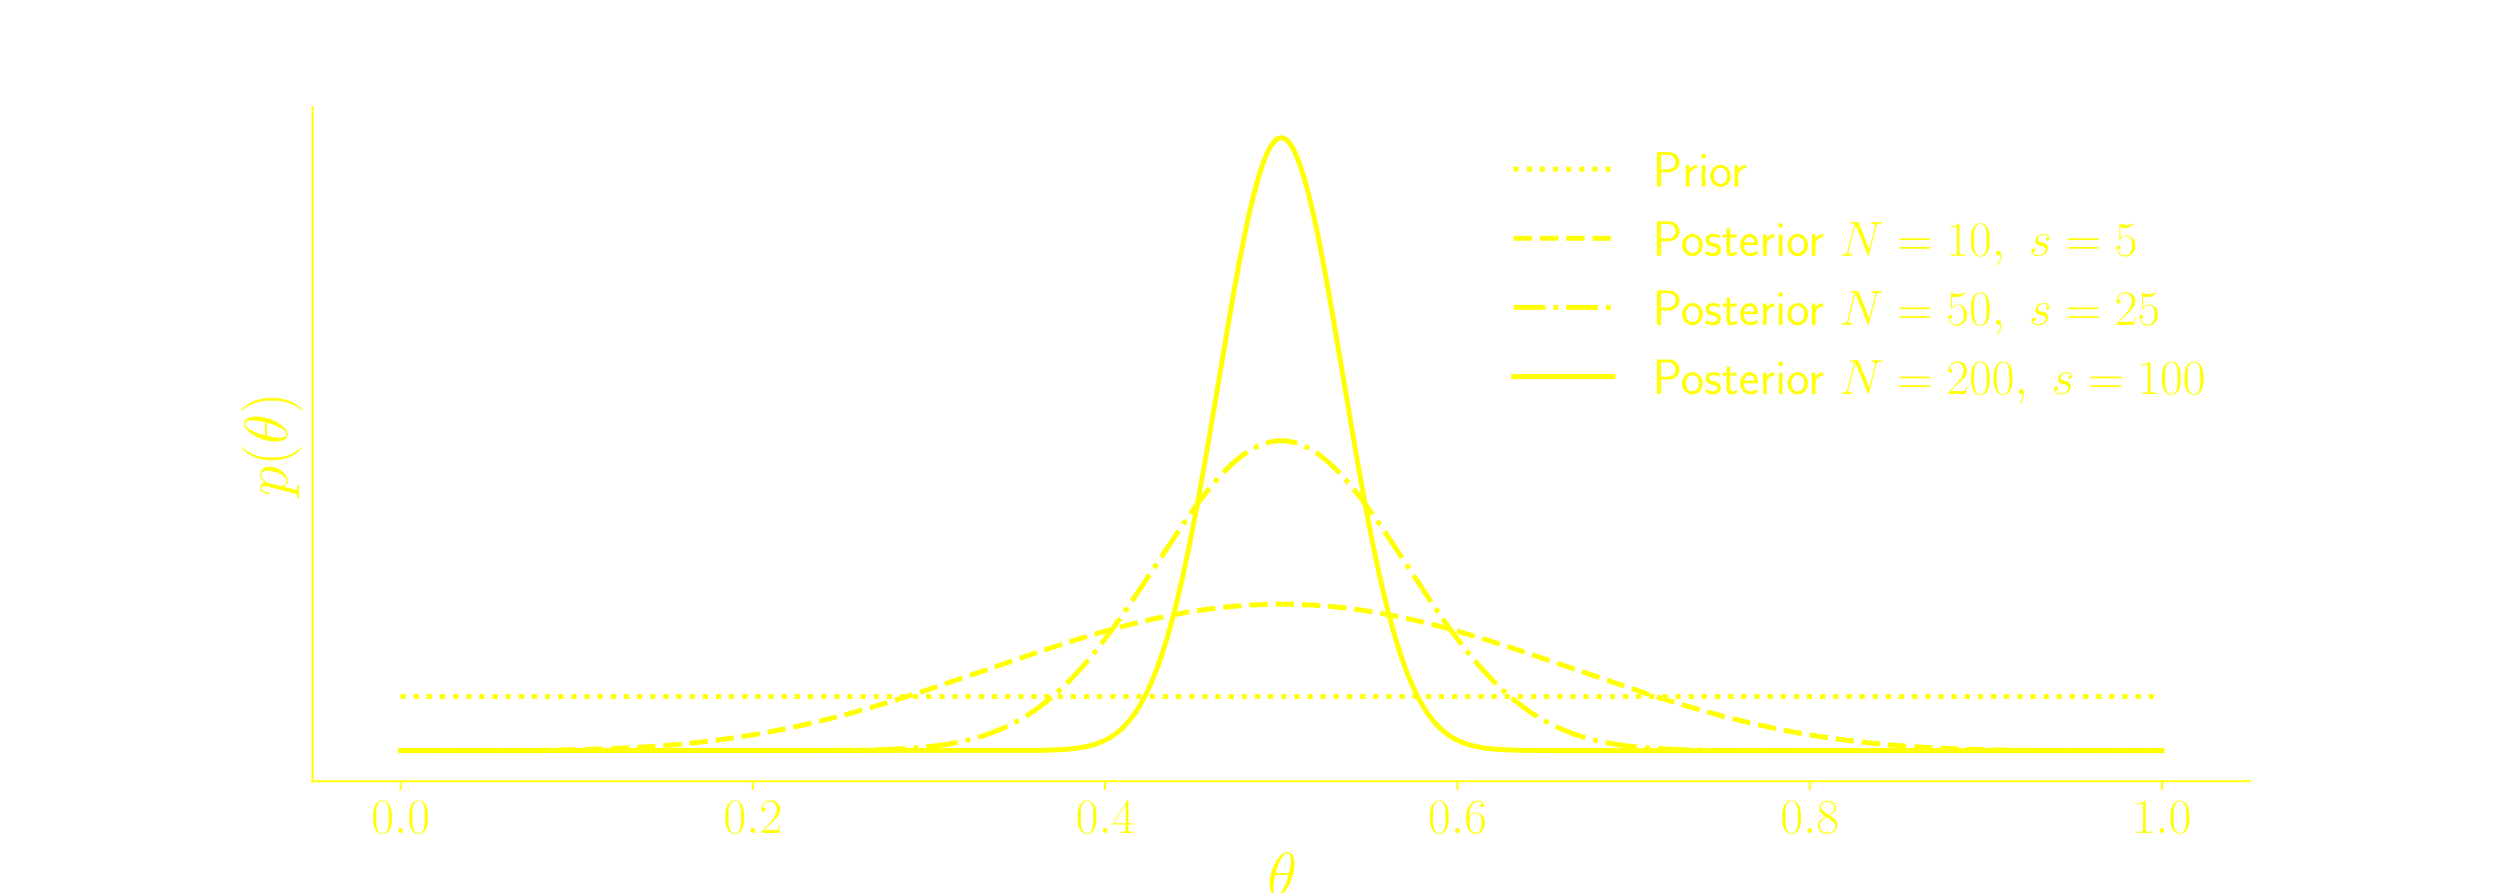
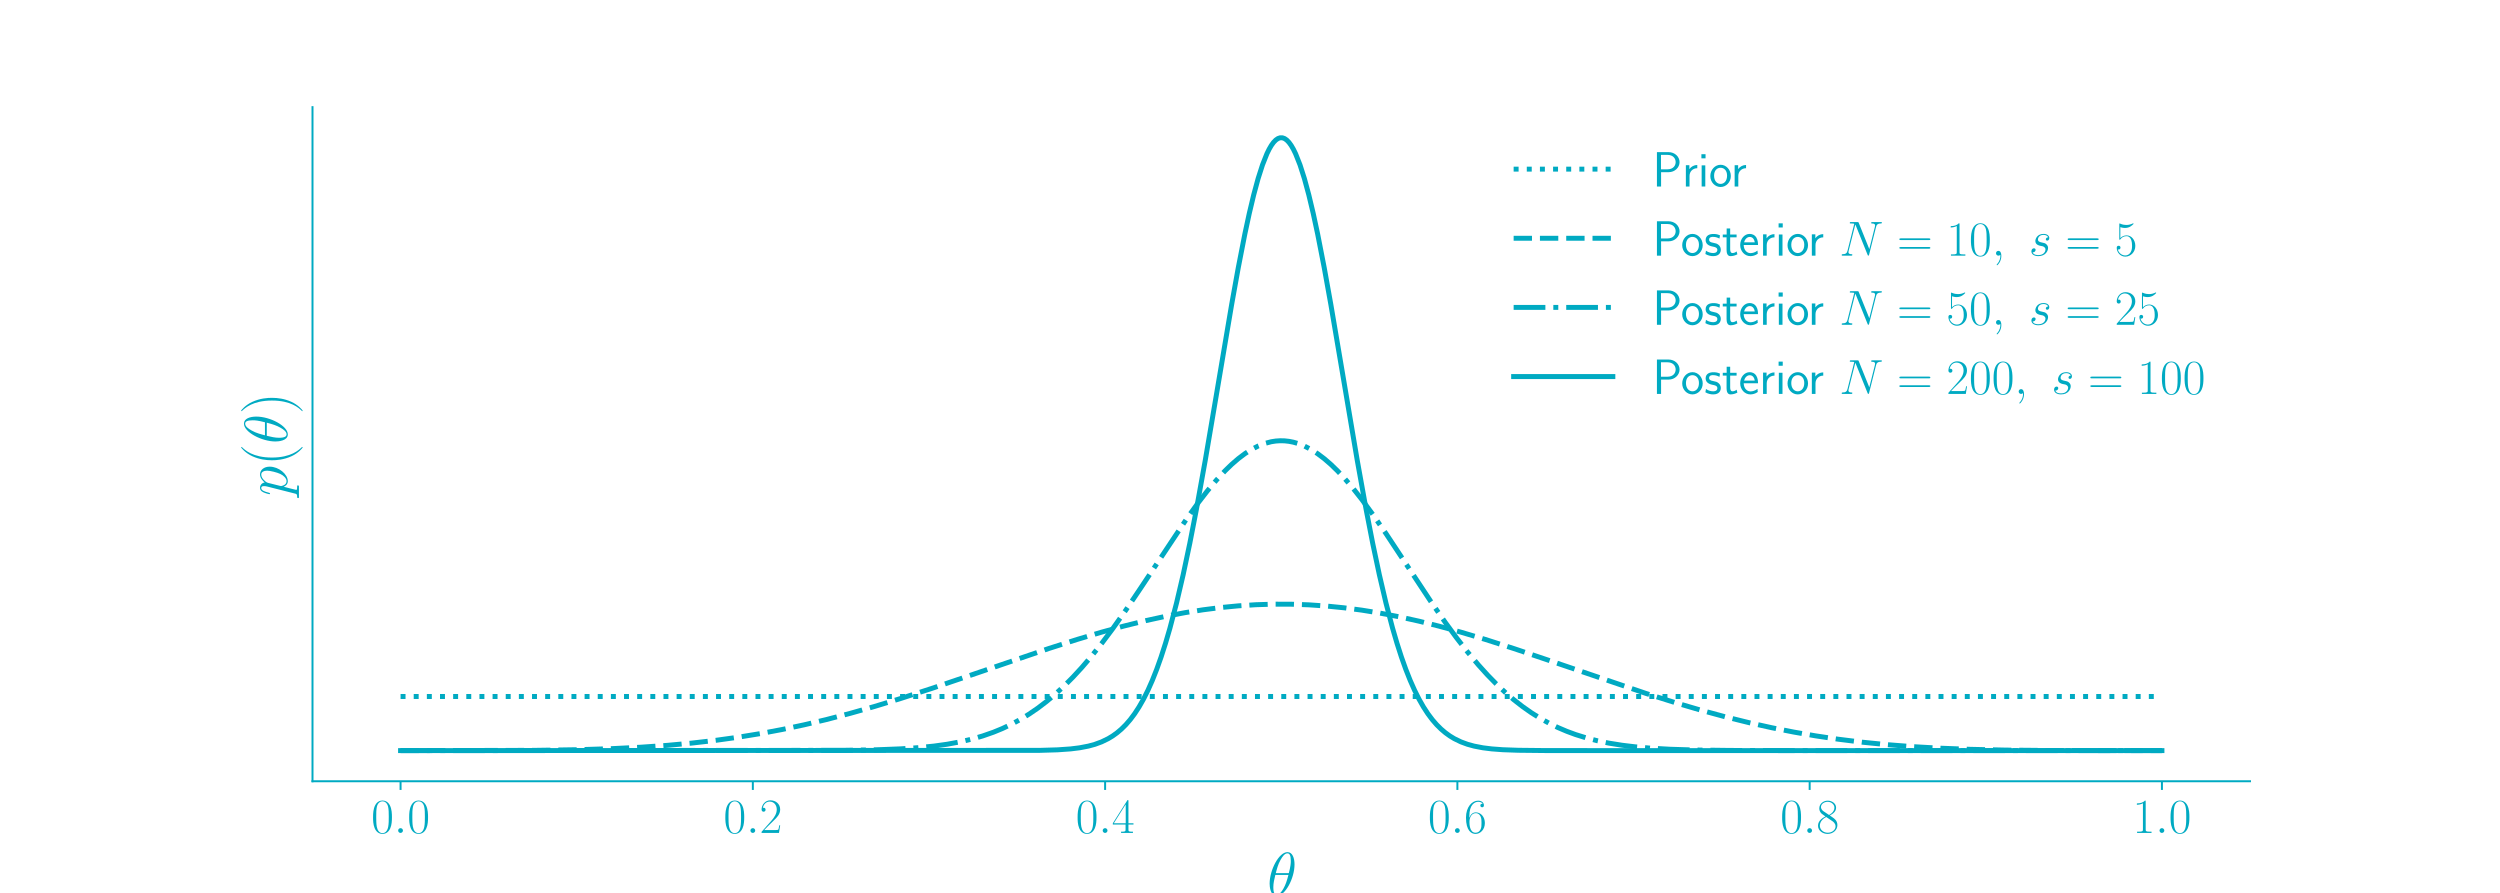
<svg xmlns="http://www.w3.org/2000/svg" xmlns:xlink="http://www.w3.org/1999/xlink" height="360pt" version="1.1" viewBox="0 0 1008 360" width="1008pt">
  <defs>
    <style type="text/css">
*{stroke-linecap:butt;stroke-linejoin:round;}
  </style>
  </defs>
  <g id="figure_1">
    <g id="patch_1">
      <path d="M 0 360  L 1008 360  L 1008 0  L 0 0  z " style="fill:none;opacity:0;" />
    </g>
    <g id="axes_1">
      <g id="matplotlib.axis_1">
        <g id="xtick_1">
          <g id="line2d_1">
            <defs>
-               <path d="M 0 0  L 0 3.5  " id="m82bed658ed" style="stroke:#ffff00;stroke-width:0.8;" />
-             </defs>
-             <g>
-               <use style="fill:#ffff00;stroke:#ffff00;stroke-width:0.8;" x="161.509" xlink:href="#m82bed658ed" y="315" />
+               <path d="M 0 0  L 0 3.5  " id="m21277b77ef" style="stroke:#00aac2;stroke-width:0.8;" />
+             </defs>
+             <g>
+               <use style="fill:#00aac2;stroke:#00aac2;stroke-width:0.8;" x="161.509" xlink:href="#m21277b77ef" y="315" />
            </g>
          </g>
          <g id="text_1">
            <defs>
              <path d="M 42 31.641  C 42 37.75 41.906 48.125 37.703 56.109  C 34 63.109 28.094 65.594 22.906 65.594  C 18.094 65.594 12 63.406 8.203 56.203  C 4.203 48.719 3.797 39.438 3.797 31.641  C 3.797 25.953 3.906 17.281 7 9.672  C 11.297 -0.609 19 -2 22.906 -2  C 27.5 -2 34.5 -0.109 38.594 9.375  C 41.594 16.281 42 24.359 42 31.641  z M 22.906 -0.406  C 16.5 -0.406 12.703 5.078 11.297 12.688  C 10.203 18.562 10.203 27.156 10.203 32.75  C 10.203 40.438 10.203 46.828 11.5 52.922  C 13.406 61.391 19 64 22.906 64  C 27 64 32.297 61.297 34.203 53.125  C 35.5 47.438 35.594 40.734 35.594 32.75  C 35.594 26.25 35.594 18.266 34.406 12.375  C 32.297 1.484 26.406 -0.406 22.906 -0.406  z " id="CMR17-48" />
              <path d="M 18.406 4.797  C 18.406 7.688 16 9.672 13.594 9.672  C 10.703 9.672 8.703 7.281 8.703 4.891  C 8.703 2 11.094 0 13.5 0  C 16.406 0 18.406 2.391 18.406 4.797  z " id="CMMI12-58" />
            </defs>
-             <g style="fill:#ffff00;" transform="translate(149.6613 335.837)scale(0.2 -0.2)">
+             <g style="fill:#00aac2;" transform="translate(149.6613 335.837)scale(0.2 -0.2)">
              <use transform="scale(0.996264)" xlink:href="#CMR17-48" />
              <use transform="translate(45.69048 0)scale(0.996264)" xlink:href="#CMMI12-58" />
              <use transform="translate(72.78765 0)scale(0.996264)" xlink:href="#CMR17-48" />
            </g>
          </g>
        </g>
        <g id="xtick_2">
          <g id="line2d_2">
            <g>
-               <use style="fill:#ffff00;stroke:#ffff00;stroke-width:0.8;" x="303.545" xlink:href="#m82bed658ed" y="315" />
+               <use style="fill:#00aac2;stroke:#00aac2;stroke-width:0.8;" x="303.545" xlink:href="#m21277b77ef" y="315" />
            </g>
          </g>
          <g id="text_2">
            <defs>
              <path d="M 41.703 15.453  L 39.906 15.453  C 38.906 8.375 38.094 7.172 37.703 6.562  C 37.203 5.766 30 5.766 28.594 5.766  L 9.406 5.766  C 13 9.672 20 16.75 28.5 24.953  C 34.594 30.734 41.703 37.531 41.703 47.422  C 41.703 59.219 32.297 66 21.797 66  C 10.797 66 4.094 56.312 4.094 47.344  C 4.094 43.438 7 42.938 8.203 42.938  C 9.203 42.938 12.203 43.547 12.203 47.031  C 12.203 50.109 9.594 51 8.203 51  C 7.594 51 7 50.906 6.594 50.703  C 8.5 59.219 14.297 63.406 20.406 63.406  C 29.094 63.406 34.797 56.516 34.797 47.422  C 34.797 38.734 29.703 31.25 24 24.75  L 4.094 2.281  L 4.094 0  L 39.297 0  z " id="CMR17-50" />
            </defs>
-             <g style="fill:#ffff00;" transform="translate(291.6976 335.837)scale(0.2 -0.2)">
+             <g style="fill:#00aac2;" transform="translate(291.6976 335.837)scale(0.2 -0.2)">
              <use transform="scale(0.996264)" xlink:href="#CMR17-48" />
              <use transform="translate(45.69048 0)scale(0.996264)" xlink:href="#CMMI12-58" />
              <use transform="translate(72.78765 0)scale(0.996264)" xlink:href="#CMR17-50" />
            </g>
          </g>
        </g>
        <g id="xtick_3">
          <g id="line2d_3">
            <g>
-               <use style="fill:#ffff00;stroke:#ffff00;stroke-width:0.8;" x="445.582" xlink:href="#m82bed658ed" y="315" />
+               <use style="fill:#00aac2;stroke:#00aac2;stroke-width:0.8;" x="445.582" xlink:href="#m21277b77ef" y="315" />
            </g>
          </g>
          <g id="text_3">
            <defs>
              <path d="M 33.594 64.406  C 33.594 66.5 33.5 66.5 31.703 66.5  L 2 19.594  L 2 17  L 27.797 17  L 27.797 7.141  C 27.797 3.5 27.594 2.5 20.594 2.5  L 18.703 2.5  L 18.703 0  C 21.906 0 27.297 0 30.703 0  C 34.094 0 39.5 0 42.703 0  L 42.703 2.5  L 40.797 2.5  C 33.797 2.5 33.594 3.5 33.594 7.141  L 33.594 17  L 43.797 17  L 43.797 19.594  L 33.594 19.594  z M 28.094 57.859  L 28.094 19.594  L 4 19.594  z " id="CMR17-52" />
            </defs>
-             <g style="fill:#ffff00;" transform="translate(433.734 335.837)scale(0.2 -0.2)">
+             <g style="fill:#00aac2;" transform="translate(433.734 335.837)scale(0.2 -0.2)">
              <use transform="scale(0.996264)" xlink:href="#CMR17-48" />
              <use transform="translate(45.69048 0)scale(0.996264)" xlink:href="#CMMI12-58" />
              <use transform="translate(72.78765 0)scale(0.996264)" xlink:href="#CMR17-52" />
            </g>
          </g>
        </g>
        <g id="xtick_4">
          <g id="line2d_4">
            <g>
-               <use style="fill:#ffff00;stroke:#ffff00;stroke-width:0.8;" x="587.618" xlink:href="#m82bed658ed" y="315" />
+               <use style="fill:#00aac2;stroke:#00aac2;stroke-width:0.8;" x="587.618" xlink:href="#m21277b77ef" y="315" />
            </g>
          </g>
          <g id="text_4">
            <defs>
              <path d="M 10.594 34  C 10.594 57.656 21.797 63 28.297 63  C 30.406 63 35.5 62.641 37.5 59  C 35.906 59 32.906 59 32.906 55.516  C 32.906 52.828 35.094 51.922 36.5 51.922  C 37.406 51.922 40.094 52.312 40.094 55.625  C 40.094 61.781 35.094 65.297 28.203 65.297  C 16.297 65.297 3.797 52.969 3.797 31  C 3.797 3.953 15.094 -2 23.094 -2  C 32.797 -2 42 6.672 42 20.047  C 42 32.516 33.906 41.594 23.703 41.594  C 17.594 41.594 13.094 37.609 10.594 30.625  z M 23.094 0.391  C 10.797 0.391 10.797 18.75 10.797 22.438  C 10.797 29.625 14.203 40 23.5 40  C 25.203 40 30.094 40 33.406 33.125  C 35.203 29.219 35.203 25.141 35.203 20.141  C 35.203 14.75 35.203 10.781 33.094 6.781  C 30.906 2.672 27.703 0.391 23.094 0.391  z " id="CMR17-54" />
            </defs>
-             <g style="fill:#ffff00;" transform="translate(575.7704 335.837)scale(0.2 -0.2)">
+             <g style="fill:#00aac2;" transform="translate(575.7704 335.837)scale(0.2 -0.2)">
              <use transform="scale(0.996264)" xlink:href="#CMR17-48" />
              <use transform="translate(45.69048 0)scale(0.996264)" xlink:href="#CMMI12-58" />
              <use transform="translate(72.78765 0)scale(0.996264)" xlink:href="#CMR17-54" />
            </g>
          </g>
        </g>
        <g id="xtick_5">
          <g id="line2d_5">
            <g>
-               <use style="fill:#ffff00;stroke:#ffff00;stroke-width:0.8;" x="729.655" xlink:href="#m82bed658ed" y="315" />
+               <use style="fill:#00aac2;stroke:#00aac2;stroke-width:0.8;" x="729.655" xlink:href="#m21277b77ef" y="315" />
            </g>
          </g>
          <g id="text_5">
            <defs>
              <path d="M 27.203 35.375  C 33.5 38.547 39.906 43.328 39.906 50.984  C 39.906 60.016 31.094 65.297 23 65.297  C 13.906 65.297 5.906 58.734 5.906 49.688  C 5.906 47.203 6.5 42.922 10.406 39.141  C 11.406 38.156 15.594 35.172 18.297 33.281  C 13.797 30.984 3.297 25.531 3.297 14.594  C 3.297 4.359 13.094 -2 22.797 -2  C 33.5 -2 42.5 5.656 42.5 15.781  C 42.5 24.844 36.406 29.016 32.406 31.703  z M 14.094 44.094  C 13.297 44.594 9.297 47.672 9.297 52.359  C 9.297 58.422 15.594 63 22.797 63  C 30.703 63 36.5 57.438 36.5 50.969  C 36.5 41.703 26.094 36.422 25.594 36.422  C 25.5 36.422 25.406 36.422 24.594 37.031  z M 32.5 23.734  C 34 22.641 38.797 19.375 38.797 13.297  C 38.797 5.953 31.406 0.391 23 0.391  C 13.906 0.391 7 6.844 7 14.688  C 7 22.547 13.094 29.094 20 32.188  z " id="CMR17-56" />
            </defs>
-             <g style="fill:#ffff00;" transform="translate(717.8067 335.837)scale(0.2 -0.2)">
+             <g style="fill:#00aac2;" transform="translate(717.8067 335.837)scale(0.2 -0.2)">
              <use transform="scale(0.996264)" xlink:href="#CMR17-48" />
              <use transform="translate(45.69048 0)scale(0.996264)" xlink:href="#CMMI12-58" />
              <use transform="translate(72.78765 0)scale(0.996264)" xlink:href="#CMR17-56" />
            </g>
          </g>
        </g>
        <g id="xtick_6">
          <g id="line2d_6">
            <g>
-               <use style="fill:#ffff00;stroke:#ffff00;stroke-width:0.8;" x="871.691" xlink:href="#m82bed658ed" y="315" />
+               <use style="fill:#00aac2;stroke:#00aac2;stroke-width:0.8;" x="871.691" xlink:href="#m21277b77ef" y="315" />
            </g>
          </g>
          <g id="text_6">
            <defs>
              <path d="M 26.594 63.406  C 26.594 65.5 26.5 65.5 25.094 65.5  C 21.203 61.188 15.297 59.797 9.703 59.797  C 9.406 59.797 8.906 59.797 8.797 59.5  C 8.703 59.297 8.703 59.094 8.703 57  C 11.797 57 17 57.594 21 59.984  L 21 7.203  C 21 3.688 20.797 2.5 12.203 2.5  L 9.203 2.5  L 9.203 0  C 14 0 19 0 23.797 0  C 28.594 0 33.594 0 38.406 0  L 38.406 2.5  L 35.406 2.5  C 26.797 2.5 26.594 3.594 26.594 7.156  z " id="CMR17-49" />
            </defs>
-             <g style="fill:#ffff00;" transform="translate(859.8431 335.837)scale(0.2 -0.2)">
+             <g style="fill:#00aac2;" transform="translate(859.8431 335.837)scale(0.2 -0.2)">
              <use transform="scale(0.996264)" xlink:href="#CMR17-49" />
              <use transform="translate(45.69048 0)scale(0.996264)" xlink:href="#CMMI12-58" />
              <use transform="translate(72.78765 0)scale(0.996264)" xlink:href="#CMR17-48" />
            </g>
          </g>
        </g>
        <g id="text_7">
          <defs>
            <path d="M 44.297 50  C 44.297 60.156 41.094 70 32.906 70  C 18.906 70 4 40.859 4 19  C 4 14.422 5 -1 15.5 -1  C 29.094 -1 44.297 27.438 44.297 50  z M 14 36  C 15.5 41.859 17.594 50.219 21.594 57.266  C 24.906 63.234 28.406 68 32.797 68  C 36.094 68 38.297 65.219 38.297 55.688  C 38.297 52.094 38 47.141 35.094 36  z M 34.406 33.016  C 31.906 23.281 29.797 17 26.203 10.734  C 23.297 5.672 19.797 1 15.594 1  C 12.5 1 10 3.391 10 13.219  C 10 19.688 11.594 26.453 13.203 33.016  z " id="CMMI12-18" />
          </defs>
-           <g style="fill:#ffff00;" transform="translate(510.9175 361.0089)scale(0.25 -0.25)">
+           <g style="fill:#00aac2;" transform="translate(510.9175 361.0089)scale(0.25 -0.25)">
            <use transform="scale(0.996264)" xlink:href="#CMMI12-18" />
          </g>
        </g>
      </g>
      <g id="matplotlib.axis_2">
        <g id="text_8">
          <defs>
            <path d="M 4.297 -12.328  C 3.594 -15.312 3.203 -16.109 -0.906 -16.109  C -2.094 -16.109 -3.094 -16.109 -3.094 -18  C -3.094 -18.203 -3 -19 -1.906 -19  C -0.594 -19 0.797 -19 2.094 -19  L 6.406 -19  C 8.5 -19 13.594 -19 15.703 -19  C 16.297 -19 17.5 -19 17.5 -17.203  C 17.5 -16.109 16.797 -16.109 15.094 -16.109  C 10.5 -16.109 10.203 -15.422 10.203 -14.641  C 10.203 -13.453 14.703 3.422 15.297 5.688  C 16.406 2.891 19.094 -1 24.297 -1  C 35.594 -1 47.797 13.672 47.797 28.344  C 47.797 37.516 42.594 44 35.094 44  C 28.703 44 23.297 37.812 22.203 36.422  C 21.406 41.406 17.5 44 13.5 44  C 10.594 44 8.297 42.609 6.406 38.812  C 4.594 35.219 3.203 29.141 3.203 28.734  C 3.203 28.344 3.594 27.844 4.297 27.844  C 5.094 27.844 5.203 27.938 5.797 30.234  C 7.297 36.125 9.203 42.016 13.203 42.016  C 15.5 42.016 16.297 40.422 16.297 37.453  C 16.297 35.078 16 34.078 15.594 32.297  z M 21.594 31.141  C 22.297 33.922 25.094 36.828 26.703 38.219  C 27.797 39.219 31.094 42.016 34.906 42.016  C 39.297 42.016 41.297 37.625 41.297 32.438  C 41.297 27.641 38.5 16.359 36 11.172  C 33.5 5.781 28.906 1 24.297 1  C 17.5 1 16.406 9.578 16.406 9.984  C 16.406 10.281 16.594 11.078 16.703 11.578  z " id="CMMI12-112" />
            <path d="M 30.594 -24.391  C 30.594 -24.297 30.594 -24.094 30.297 -23.797  C 25.703 -19.125 13.406 -6.359 13.406 24.703  C 13.406 55.766 25.5 68.422 30.406 73.391  C 30.406 73.5 30.594 73.703 30.594 74  C 30.594 74.297 30.297 74.5 29.906 74.5  C 28.797 74.5 20.297 67.125 15.406 56.156  C 10.406 45.109 9 34.359 9 24.812  C 9 17.625 9.703 5.484 15.703 -7.359  C 20.5 -17.734 28.703 -25 29.906 -25  C 30.406 -25 30.594 -24.797 30.594 -24.391  z " id="CMR17-40" />
            <path d="M 26.297 24.703  C 26.297 31.875 25.594 44.016 19.594 56.859  C 14.797 67.234 6.594 74.5 5.406 74.5  C 5.094 74.5 4.703 74.391 4.703 73.891  C 4.703 73.703 4.797 73.594 4.906 73.391  C 9.703 68.406 21.906 55.75 21.906 24.75  C 21.906 -6.359 9.797 -19.016 4.906 -24.016  C 4.797 -24.203 4.703 -24.312 4.703 -24.5  C 4.703 -25 5.094 -25 5.406 -25  C 6.5 -25 15 -17.625 19.906 -6.656  C 24.906 4.391 26.297 15.141 26.297 24.703  z " id="CMR17-41" />
          </defs>
-           <g style="fill:#ffff00;" transform="translate(115.7942 200.0613)rotate(-90)scale(0.25 -0.25)">
+           <g style="fill:#00aac2;" transform="translate(115.7942 200.0613)rotate(-90)scale(0.25 -0.25)">
            <use transform="scale(0.996264)" xlink:href="#CMMI12-112" />
            <use transform="translate(48.95951 0)scale(0.996264)" xlink:href="#CMR17-40" />
            <use transform="translate(84.24028 0)scale(0.996264)" xlink:href="#CMMI12-18" />
            <use transform="translate(132.4098 0)scale(0.996264)" xlink:href="#CMR17-41" />
          </g>
        </g>
      </g>
      <g id="line2d_7">
-         <path clip-path="url(#pb08261f918)" d="M 161.509 280.826  L 871.691 280.826  L 871.691 280.826  " style="fill:none;stroke:#ffff00;stroke-dasharray:2,3.3;stroke-dashoffset:0;stroke-width:2;" />
+         <path clip-path="url(#pa32f5bdf27)" d="M 161.509 280.826  L 871.691 280.826  L 871.691 280.826  " style="fill:none;stroke:#00aac2;stroke-dasharray:2,3.3;stroke-dashoffset:0;stroke-width:2;" />
      </g>
      <g id="line2d_8">
-         <path clip-path="url(#pb08261f918)" d="M 161.509 302.645  L 215.728 302.54  L 233.505 302.266  L 246.838 301.847  L 258.392 301.273  L 269.059 300.526  L 278.836 299.628  L 288.613 298.502  L 297.501 297.265  L 306.39 295.816  L 315.278 294.148  L 324.167 292.262  L 333.055 290.162  L 342.832 287.617  L 352.609 284.845  L 363.275 281.594  L 375.719 277.56  L 391.718 272.122  L 422.828 261.496  L 434.382 257.803  L 444.16 254.889  L 453.048 252.452  L 461.936 250.254  L 469.936 248.506  L 477.936 246.999  L 485.046 245.875  L 492.157 244.965  L 499.268 244.279  L 506.378 243.823  L 513.489 243.602  L 520.6 243.617  L 527.71 243.868  L 534.821 244.353  L 541.932 245.067  L 549.043 246.004  L 556.153 247.154  L 564.153 248.689  L 572.152 250.462  L 580.152 252.452  L 589.04 254.889  L 598.818 257.803  L 610.372 261.496  L 624.594 266.289  L 663.703 279.605  L 675.258 283.247  L 685.924 286.384  L 695.701 289.035  L 705.478 291.448  L 714.367 293.42  L 723.255 295.175  L 732.143 296.711  L 741.032 298.032  L 750.809 299.246  L 760.586 300.224  L 771.252 301.049  L 781.918 301.652  L 794.362 302.125  L 808.583 302.435  L 827.249 302.603  L 862.803 302.645  L 871.691 302.645  L 871.691 302.645  " style="fill:none;stroke:#ffff00;stroke-dasharray:7.4,3.2;stroke-dashoffset:0;stroke-width:2;" />
+         <path clip-path="url(#pa32f5bdf27)" d="M 161.509 302.645  L 215.728 302.54  L 233.505 302.266  L 246.838 301.847  L 258.392 301.273  L 269.059 300.526  L 278.836 299.628  L 288.613 298.502  L 297.501 297.265  L 306.39 295.816  L 315.278 294.148  L 324.167 292.262  L 333.055 290.162  L 342.832 287.617  L 352.609 284.845  L 363.275 281.594  L 375.719 277.56  L 391.718 272.122  L 422.828 261.496  L 434.382 257.803  L 444.16 254.889  L 453.048 252.452  L 461.936 250.254  L 469.936 248.506  L 477.936 246.999  L 485.046 245.875  L 492.157 244.965  L 499.268 244.279  L 506.378 243.823  L 513.489 243.602  L 520.6 243.617  L 527.71 243.868  L 534.821 244.353  L 541.932 245.067  L 549.043 246.004  L 556.153 247.154  L 564.153 248.689  L 572.152 250.462  L 580.152 252.452  L 589.04 254.889  L 598.818 257.803  L 610.372 261.496  L 624.594 266.289  L 663.703 279.605  L 675.258 283.247  L 685.924 286.384  L 695.701 289.035  L 705.478 291.448  L 714.367 293.42  L 723.255 295.175  L 732.143 296.711  L 741.032 298.032  L 750.809 299.246  L 760.586 300.224  L 771.252 301.049  L 781.918 301.652  L 794.362 302.125  L 808.583 302.435  L 827.249 302.603  L 862.803 302.645  L 871.691 302.645  L 871.691 302.645  " style="fill:none;stroke:#00aac2;stroke-dasharray:7.4,3.2;stroke-dashoffset:0;stroke-width:2;" />
      </g>
      <g id="line2d_9">
-         <path clip-path="url(#pb08261f918)" d="M 161.509 302.645  L 340.166 302.541  L 353.498 302.311  L 363.275 301.927  L 370.386 301.444  L 376.608 300.815  L 381.941 300.069  L 387.274 299.084  L 391.718 298.041  L 396.162 296.76  L 400.607 295.206  L 404.162 293.742  L 407.717 292.062  L 411.273 290.15  L 414.828 287.988  L 418.383 285.563  L 421.939 282.861  L 425.494 279.875  L 429.049 276.598  L 432.605 273.029  L 436.16 269.17  L 439.715 265.029  L 444.16 259.477  L 448.604 253.544  L 453.937 245.995  L 460.159 236.748  L 478.824 208.646  L 483.269 202.505  L 486.824 197.912  L 490.379 193.668  L 493.935 189.828  L 496.601 187.245  L 499.268 184.939  L 501.934 182.926  L 504.601 181.224  L 507.267 179.846  L 509.934 178.802  L 512.6 178.101  L 514.378 177.828  L 516.156 177.711  L 517.933 177.75  L 519.711 177.945  L 521.489 178.296  L 523.266 178.802  L 525.933 179.846  L 528.599 181.224  L 531.266 182.926  L 533.932 184.939  L 536.599 187.245  L 539.265 189.828  L 541.932 192.668  L 545.487 196.816  L 549.043 201.327  L 553.487 207.387  L 558.82 215.124  L 565.931 225.89  L 577.485 243.393  L 582.818 251.075  L 587.263 257.147  L 591.707 262.857  L 596.151 268.161  L 599.706 272.091  L 603.262 275.734  L 606.817 279.084  L 610.372 282.142  L 613.928 284.914  L 617.483 287.407  L 621.039 289.633  L 624.594 291.607  L 628.149 293.343  L 631.705 294.859  L 635.26 296.173  L 639.704 297.559  L 644.148 298.693  L 648.592 299.61  L 653.926 300.469  L 659.259 301.113  L 665.48 301.651  L 673.48 302.097  L 683.257 302.397  L 697.479 302.577  L 725.033 302.642  L 871.691 302.645  L 871.691 302.645  " style="fill:none;stroke:#ffff00;stroke-dasharray:12.8,3.2,2,3.2;stroke-dashoffset:0;stroke-width:2;" />
+         <path clip-path="url(#pa32f5bdf27)" d="M 161.509 302.645  L 340.166 302.541  L 353.498 302.311  L 363.275 301.927  L 370.386 301.444  L 376.608 300.815  L 381.941 300.069  L 387.274 299.084  L 391.718 298.041  L 396.162 296.76  L 400.607 295.206  L 404.162 293.742  L 407.717 292.062  L 411.273 290.15  L 414.828 287.988  L 418.383 285.563  L 421.939 282.861  L 425.494 279.875  L 429.049 276.598  L 432.605 273.029  L 436.16 269.17  L 439.715 265.029  L 444.16 259.477  L 448.604 253.544  L 453.937 245.995  L 460.159 236.748  L 478.824 208.646  L 483.269 202.505  L 486.824 197.912  L 490.379 193.668  L 493.935 189.828  L 496.601 187.245  L 499.268 184.939  L 501.934 182.926  L 504.601 181.224  L 507.267 179.846  L 509.934 178.802  L 512.6 178.101  L 514.378 177.828  L 516.156 177.711  L 517.933 177.75  L 519.711 177.945  L 521.489 178.296  L 523.266 178.802  L 525.933 179.846  L 528.599 181.224  L 531.266 182.926  L 533.932 184.939  L 536.599 187.245  L 539.265 189.828  L 541.932 192.668  L 545.487 196.816  L 549.043 201.327  L 553.487 207.387  L 558.82 215.124  L 565.931 225.89  L 577.485 243.393  L 582.818 251.075  L 587.263 257.147  L 591.707 262.857  L 596.151 268.161  L 599.706 272.091  L 603.262 275.734  L 606.817 279.084  L 610.372 282.142  L 613.928 284.914  L 617.483 287.407  L 621.039 289.633  L 624.594 291.607  L 628.149 293.343  L 631.705 294.859  L 635.26 296.173  L 639.704 297.559  L 644.148 298.693  L 648.592 299.61  L 653.926 300.469  L 659.259 301.113  L 665.48 301.651  L 673.48 302.097  L 683.257 302.397  L 697.479 302.577  L 725.033 302.642  L 871.691 302.645  L 871.691 302.645  " style="fill:none;stroke:#00aac2;stroke-dasharray:12.8,3.2,2,3.2;stroke-dashoffset:0;stroke-width:2;" />
      </g>
      <g id="line2d_10">
-         <path clip-path="url(#pb08261f918)" d="M 161.509 302.645  L 419.272 302.545  L 426.383 302.333  L 431.716 301.958  L 435.271 301.516  L 438.827 300.834  L 441.493 300.104  L 444.16 299.123  L 446.826 297.828  L 448.604 296.75  L 450.382 295.472  L 452.159 293.965  L 453.937 292.2  L 455.715 290.144  L 457.492 287.766  L 459.27 285.032  L 461.048 281.908  L 462.825 278.361  L 464.603 274.361  L 466.381 269.876  L 468.158 264.883  L 469.936 259.358  L 471.714 253.287  L 474.38 243.136  L 477.047 231.737  L 479.713 219.137  L 482.38 205.438  L 485.935 185.742  L 490.379 159.601  L 496.601 122.78  L 499.268 107.962  L 501.934 94.303  L 503.712 86.037  L 505.49 78.574  L 507.267 72.016  L 509.045 66.456  L 510.823 61.973  L 511.711 60.156  L 512.6 58.632  L 513.489 57.405  L 514.378 56.482  L 515.267 55.864  L 516.156 55.555  L 517.044 55.555  L 517.933 55.864  L 518.822 56.482  L 519.711 57.405  L 520.6 58.632  L 521.489 60.156  L 522.377 61.973  L 524.155 66.456  L 525.933 72.016  L 527.71 78.574  L 529.488 86.037  L 531.266 94.303  L 533.932 107.962  L 536.599 122.78  L 541.043 148.954  L 547.265 185.742  L 550.82 205.438  L 553.487 219.137  L 556.153 231.737  L 558.82 243.136  L 561.486 253.287  L 563.264 259.358  L 565.042 264.883  L 566.819 269.876  L 568.597 274.361  L 570.375 278.361  L 572.152 281.908  L 573.93 285.032  L 575.708 287.766  L 577.485 290.144  L 579.263 292.2  L 581.041 293.965  L 582.818 295.472  L 584.596 296.75  L 586.374 297.828  L 589.04 299.123  L 591.707 300.104  L 594.373 300.834  L 597.929 301.516  L 601.484 301.958  L 605.928 302.288  L 612.15 302.511  L 622.816 302.624  L 659.259 302.645  L 871.691 302.645  L 871.691 302.645  " style="fill:none;stroke:#ffff00;stroke-linecap:square;stroke-width:2;" />
+         <path clip-path="url(#pa32f5bdf27)" d="M 161.509 302.645  L 419.272 302.545  L 426.383 302.333  L 431.716 301.958  L 435.271 301.516  L 438.827 300.834  L 441.493 300.104  L 444.16 299.123  L 446.826 297.828  L 448.604 296.75  L 450.382 295.472  L 452.159 293.965  L 453.937 292.2  L 455.715 290.144  L 457.492 287.766  L 459.27 285.032  L 461.048 281.908  L 462.825 278.361  L 464.603 274.361  L 466.381 269.876  L 468.158 264.883  L 469.936 259.358  L 471.714 253.287  L 474.38 243.136  L 477.047 231.737  L 479.713 219.137  L 482.38 205.438  L 485.935 185.742  L 490.379 159.601  L 496.601 122.78  L 499.268 107.962  L 501.934 94.303  L 503.712 86.037  L 505.49 78.574  L 507.267 72.016  L 509.045 66.456  L 510.823 61.973  L 511.711 60.156  L 512.6 58.632  L 513.489 57.405  L 514.378 56.482  L 515.267 55.864  L 516.156 55.555  L 517.044 55.555  L 517.933 55.864  L 518.822 56.482  L 519.711 57.405  L 520.6 58.632  L 521.489 60.156  L 522.377 61.973  L 524.155 66.456  L 525.933 72.016  L 527.71 78.574  L 529.488 86.037  L 531.266 94.303  L 533.932 107.962  L 536.599 122.78  L 541.043 148.954  L 547.265 185.742  L 550.82 205.438  L 553.487 219.137  L 556.153 231.737  L 558.82 243.136  L 561.486 253.287  L 563.264 259.358  L 565.042 264.883  L 566.819 269.876  L 568.597 274.361  L 570.375 278.361  L 572.152 281.908  L 573.93 285.032  L 575.708 287.766  L 577.485 290.144  L 579.263 292.2  L 581.041 293.965  L 582.818 295.472  L 584.596 296.75  L 586.374 297.828  L 589.04 299.123  L 591.707 300.104  L 594.373 300.834  L 597.929 301.516  L 601.484 301.958  L 605.928 302.288  L 612.15 302.511  L 622.816 302.624  L 659.259 302.645  L 871.691 302.645  L 871.691 302.645  " style="fill:none;stroke:#00aac2;stroke-linecap:square;stroke-width:2;" />
      </g>
      <g id="patch_2">
-         <path d="M 126 315  L 126 43.2  " style="fill:none;stroke:#ffff00;stroke-linecap:square;stroke-linejoin:miter;stroke-width:0.8;" />
+         <path d="M 126 315  L 126 43.2  " style="fill:none;stroke:#00aac2;stroke-linecap:square;stroke-linejoin:miter;stroke-width:0.8;" />
      </g>
      <g id="patch_3">
-         <path d="M 126 315  L 907.2 315  " style="fill:none;stroke:#ffff00;stroke-linecap:square;stroke-linejoin:miter;stroke-width:0.8;" />
+         <path d="M 126 315  L 907.2 315  " style="fill:none;stroke:#00aac2;stroke-linecap:square;stroke-linejoin:miter;stroke-width:0.8;" />
      </g>
      <g id="legend_1">
        <g id="patch_4">
          <path d="M 606.3 170.703  L 893.2 170.703  Q 897.2 170.703 897.2 166.703  L 897.2 57.2  Q 897.2 53.2 893.2 53.2  L 606.3 53.2  Q 602.3 53.2 602.3 57.2  L 602.3 166.703  Q 602.3 170.703 606.3 170.703  z " style="fill:none;opacity:0;" />
        </g>
        <g id="line2d_11">
-           <path d="M 610.3 68.2  L 650.3 68.2  " style="fill:none;stroke:#ffff00;stroke-dasharray:2,3.3;stroke-dashoffset:0;stroke-width:2;" />
+           <path d="M 610.3 68.2  L 650.3 68.2  " style="fill:none;stroke:#00aac2;stroke-dasharray:2,3.3;stroke-dashoffset:0;stroke-width:2;" />
        </g>
        <g id="line2d_12" />
        <g id="text_9">
          <defs>
            <path d="M 32.906 29  C 44.906 29 54.703 38.328 54.703 49.344  C 54.703 60.156 45.297 69.578 32.297 69.578  L 8.906 69.578  L 8.906 0  L 17.297 0  L 17.297 29  z M 30.094 64  C 41.703 64 46.797 56.672 46.797 49.328  C 46.797 42.5 42.094 34.781 30.094 34.781  L 17.094 34.781  L 17.094 64  z " id="CMSS17-80" />
            <path d="M 14.906 21.297  C 14.906 30.703 21.797 37 30.594 37  L 30.594 43.578  C 24.203 43.578 18.203 40.391 14.594 35.203  L 14.594 43.094  L 7.5 43.094  L 7.5 0  L 14.906 0  z " id="CMSS17-114" />
            <path d="M 15.297 65.359  L 6.906 65.359  L 6.906 57  L 15.297 57  z M 14.797 42.797  L 7.406 42.797  L 7.406 0  L 14.797 0  z " id="CMSS17-105" />
            <path d="M 44.203 21.188  C 44.203 34 34.703 44 23.5 44  C 12 44 2.703 33.703 2.703 21.188  C 2.703 8.5 12.297 -1 23.406 -1  C 34.797 -1 44.203 8.797 44.203 21.188  z M 23.5 5.266  C 16.406 5.266 10.297 11.078 10.297 22  C 10.297 33.609 17.406 37.922 23.406 37.922  C 29.906 37.922 36.594 33.219 36.594 22  C 36.594 10.672 30.094 5.266 23.5 5.266  z " id="CMSS17-111" />
          </defs>
-           <g style="fill:#ffff00;" transform="translate(666.2999 75.2)scale(0.2 -0.2)">
+           <g style="fill:#00aac2;" transform="translate(666.2999 75.2)scale(0.2 -0.2)">
            <use transform="scale(0.996264)" xlink:href="#CMSS17-80" />
            <use transform="translate(59.73559 0)scale(0.996264)" xlink:href="#CMSS17-114" />
            <use transform="translate(91.64536 0)scale(0.996264)" xlink:href="#CMSS17-105" />
            <use transform="translate(113.8261 0)scale(0.996264)" xlink:href="#CMSS17-111" />
            <use transform="translate(158.0673 0)scale(0.996264)" xlink:href="#CMSS17-114" />
          </g>
        </g>
        <g id="line2d_13">
-           <path d="M 610.3 96.076  L 650.3 96.076  " style="fill:none;stroke:#ffff00;stroke-dasharray:7.4,3.2;stroke-dashoffset:0;stroke-width:2;" />
+           <path d="M 610.3 96.076  L 650.3 96.076  " style="fill:none;stroke:#00aac2;stroke-dasharray:7.4,3.2;stroke-dashoffset:0;stroke-width:2;" />
        </g>
        <g id="line2d_14" />
        <g id="text_10">
          <defs>
            <path d="M 32.203 41.047  C 26.297 43.859 21.703 43.859 18.703 43.859  C 11.594 43.859 3.094 41.375 3.094 31.297  C 3.094 21.234 14.094 19.031 17.094 18.422  C 21.703 17.531 26.797 16.531 26.797 11.562  C 26.797 5.266 19.594 5.266 18.297 5.266  C 14.297 5.266 8.797 6.359 3.797 9.969  L 2.594 3.281  C 8.297 0 13.797 -1 18.406 -1  C 30.703 -1 33.797 6.5 33.797 12.203  C 33.797 17.094 31 20.391 29.094 21.891  C 25.797 24.5 24.594 24.797 16.406 26.5  C 15 26.703 10.094 27.797 10.094 32.281  C 10.094 38 16.406 38 17.797 38  C 24.297 38 28.297 35.984 31 34.5  z " id="CMSS17-115" />
            <path d="M 16.703 37  L 29.703 37  L 29.703 42.766  L 16.703 42.766  L 16.703 55  L 9.594 55  L 9.594 42.766  L 1.703 42.766  L 1.703 37  L 9.406 37  L 9.406 11.703  C 9.406 6 10.703 -1 17.297 -1  C 22.297 -1 26.906 0.391 31.297 2.688  L 29.703 8.562  C 27.297 6.469 24.406 5.266 21.297 5.266  C 16.906 5.266 16.703 10.875 16.703 13.375  z " id="CMSS17-116" />
            <path d="M 39.094 21.516  C 39.094 24.844 38.906 31.297 35.703 36.641  C 32.203 42.391 26.5 44 22.203 44  C 11.797 44 3 34.188 3 21.484  C 3 9.094 12.094 -1 23.594 -1  C 28.094 -1 33.594 0.297 38.594 3.875  C 38.594 4.281 38.406 6.469 38.297 6.562  C 38.297 6.766 38 9.844 38 10.25  C 33.203 6.359 27.703 5.078 23.703 5.078  C 17.297 5.078 10.406 10.422 10.094 21.516  z M 10.906 27  C 12.203 32.562 16.594 37.828 22.203 37.828  C 23.703 37.828 30.703 37.828 32.5 27  z " id="CMSS17-101" />
            <path d="M 74 57.781  C 75.094 62.094 76.703 65.094 84.297 65.094  C 84.594 65.094 85.797 65.094 85.797 66.859  C 85.797 68 84.906 68 84.5 68  C 82.5 68 77.406 68 75.406 68  L 70.594 68  C 69.203 68 67.406 68 66 68  C 65.406 68 64.203 68 64.203 66.094  C 64.203 65.094 65 65.094 65.703 65.094  C 71.703 65.094 72.094 62.797 72.094 60.984  C 72.094 60.094 72 59.781 71.703 58.391  L 60.406 13.281  L 39 66.391  C 38.297 68 38.203 68 36 68  L 23.797 68  C 21.797 68 20.906 68 20.906 66.094  C 20.906 65.094 21.594 65.094 23.5 65.094  C 24 65.094 29.906 65.094 29.906 64.297  C 29.906 64.094 29.703 63.297 29.594 63  L 16.297 9.922  C 15.094 5 12.703 2.906 6.094 2.906  C 5.594 2.906 4.594 2.906 4.594 1.047  C 4.594 0 5.594 0 5.906 0  C 7.906 0 13 0 15 0  L 19.797 0  C 21.203 0 22.906 0 24.297 0  C 25 0 26.094 0 26.094 1.906  C 26.094 2.812 25.094 2.906 24.703 2.906  C 21.406 2.906 18.203 3.5 18.203 7.094  C 18.203 7.891 18.406 8.781 18.594 9.578  L 32.094 63  C 32.703 62 32.703 61.812 33.094 60.906  L 56.906 1.797  C 57.406 0.594 57.594 0 58.5 0  C 59.5 0 59.594 0.297 60 2  z " id="CMMI12-78" />
            <path d="M 64.297 31.516  C 65.797 31.516 67.297 31.516 67.297 33.203  C 67.297 35 65.594 35 63.906 35  L 8 35  C 6.297 35 4.594 35 4.594 33.203  C 4.594 31.516 6.094 31.516 7.594 31.516  z M 63.906 14  C 65.594 14 67.297 14 67.297 15.797  C 67.297 17.484 65.797 17.484 64.297 17.484  L 7.594 17.484  C 6.094 17.484 4.594 17.484 4.594 15.797  C 4.594 14 6.297 14 8 14  z " id="CMR17-61" />
            <path d="M 19.5 -0.484  C 19.5 5.359 17.594 9.672 13.5 9.672  C 10.297 9.672 8.703 7.078 8.703 4.891  C 8.703 2.688 10.203 0 13.594 0  C 14.906 0 16 0.406 16.906 1.297  C 17.094 1.5 17.203 1.5 17.297 1.5  C 17.5 1.5 17.5 0.078 17.5 -0.422  C 17.5 -3.75 16.906 -10.297 11.094 -16.875  C 10 -18.078 10 -18.281 10 -18.484  C 10 -19 10.5 -19.5 11 -19.5  C 11.797 -19.5 19.5 -12.047 19.5 -0.484  z " id="CMMI12-59" />
            <path d="M 22.797 20  C 24.5 19.703 27.203 19.109 27.797 19  C 29.094 18.625 33.594 17.031 33.594 12.234  C 33.594 9.156 30.797 1.094 19.203 1.094  C 17.094 1.094 9.594 1.094 7.594 6.812  C 11.594 6.312 13.594 9.422 13.594 11.641  C 13.594 13.75 12.203 14.844 10.203 14.844  C 8 14.844 5.094 13.141 5.094 8.625  C 5.094 2.703 11.094 -1 19.094 -1  C 34.297 -1 38.797 10.172 38.797 15.375  C 38.797 16.859 38.797 19.656 35.594 22.844  C 33.094 25.25 30.703 25.75 25.297 26.844  C 22.594 27.438 18.297 28.344 18.297 32.828  C 18.297 34.828 20.094 42.016 29.594 42.016  C 33.797 42.016 37.906 40.453 38.906 37  C 34.5 37 34.297 33.203 34.297 33.109  C 34.297 31 36.203 30.406 37.094 30.406  C 38.5 30.406 41.297 31.484 41.297 35.641  C 41.297 39.766 37.5 44 29.703 44  C 16.594 44 13.094 33.75 13.094 29.672  C 13.094 22.094 20.5 20.5 22.797 20  z " id="CMMI12-115" />
            <path d="M 11.406 57.688  C 12.406 57.281 16.5 56 20.703 56  C 30 56 35.094 61.109 38 64.062  C 38 64.953 38 65.5 37.406 65.5  C 37.297 65.5 37.094 65.5 36.297 65.047  C 32.797 63.406 28.703 62.078 23.703 62.078  C 20.703 62.078 16.203 62.484 11.297 64.672  C 10.203 65.172 10 65.172 9.906 65.172  C 9.406 65.172 9.297 65.062 9.297 63.078  L 9.297 34.422  C 9.297 32.641 9.297 32.141 10.297 32.141  C 10.797 32.141 11 32.344 11.5 33.031  C 14.703 37.516 19.094 39.406 24.094 39.406  C 27.594 39.406 35.094 37.219 35.094 20.141  C 35.094 16.953 35.094 11.172 32.094 6.578  C 29.594 2.484 25.703 0.391 21.406 0.391  C 14.797 0.391 8.094 5 6.297 12.719  C 6.703 12.609 7.5 12.422 7.906 12.422  C 9.203 12.422 11.703 13.125 11.703 16.219  C 11.703 18.906 9.797 20 7.906 20  C 5.594 20 4.094 18.594 4.094 15.797  C 4.094 7.094 11 -2 21.594 -2  C 31.906 -2 41.703 6.875 41.703 19.75  C 41.703 31.719 33.906 41 24.203 41  C 19.094 41 14.797 39.109 11.406 35.531  z " id="CMR17-53" />
          </defs>
-           <g style="fill:#ffff00;" transform="translate(666.2999 103.0756)scale(0.2 -0.2)">
+           <g style="fill:#00aac2;" transform="translate(666.2999 103.0756)scale(0.2 -0.2)">
            <use transform="scale(0.996264)" xlink:href="#CMSS17-80" />
            <use transform="translate(57.13313 0)scale(0.996264)" xlink:href="#CMSS17-111" />
            <use transform="translate(103.9768 0)scale(0.996264)" xlink:href="#CMSS17-115" />
            <use transform="translate(139.8903 0)scale(0.996264)" xlink:href="#CMSS17-116" />
            <use transform="translate(173.7219 0)scale(0.996264)" xlink:href="#CMSS17-101" />
            <use transform="translate(215.3607 0)scale(0.996264)" xlink:href="#CMSS17-114" />
            <use transform="translate(247.2705 0)scale(0.996264)" xlink:href="#CMSS17-105" />
            <use transform="translate(269.4512 0)scale(0.996264)" xlink:href="#CMSS17-111" />
            <use transform="translate(313.6924 0)scale(0.996264)" xlink:href="#CMSS17-114" />
            <use transform="translate(376.8312 0)scale(0.996264)" xlink:href="#CMMI12-78" />
            <use transform="translate(493.027 0)scale(0.996264)" xlink:href="#CMR17-61" />
            <use transform="translate(592.4158 0)scale(0.996264)" xlink:href="#CMR17-49" />
            <use transform="translate(638.1063 0)scale(0.996264)" xlink:href="#CMR17-48" />
            <use transform="translate(683.7968 0)scale(0.996264)" xlink:href="#CMMI12-59" />
            <use transform="translate(758.7275 0)scale(0.996264)" xlink:href="#CMMI12-115" />
            <use transform="translate(832.3515 0)scale(0.996264)" xlink:href="#CMR17-61" />
            <use transform="translate(931.7403 0)scale(0.996264)" xlink:href="#CMR17-53" />
          </g>
        </g>
        <g id="line2d_15">
-           <path d="M 610.3 123.951  L 650.3 123.951  " style="fill:none;stroke:#ffff00;stroke-dasharray:12.8,3.2,2,3.2;stroke-dashoffset:0;stroke-width:2;" />
+           <path d="M 610.3 123.951  L 650.3 123.951  " style="fill:none;stroke:#00aac2;stroke-dasharray:12.8,3.2,2,3.2;stroke-dashoffset:0;stroke-width:2;" />
        </g>
        <g id="line2d_16" />
        <g id="text_11">
-           <g style="fill:#ffff00;" transform="translate(666.2999 130.9513)scale(0.2 -0.2)">
+           <g style="fill:#00aac2;" transform="translate(666.2999 130.9513)scale(0.2 -0.2)">
            <use transform="scale(0.996264)" xlink:href="#CMSS17-80" />
            <use transform="translate(57.13313 0)scale(0.996264)" xlink:href="#CMSS17-111" />
            <use transform="translate(103.9768 0)scale(0.996264)" xlink:href="#CMSS17-115" />
            <use transform="translate(139.8903 0)scale(0.996264)" xlink:href="#CMSS17-116" />
            <use transform="translate(173.7219 0)scale(0.996264)" xlink:href="#CMSS17-101" />
            <use transform="translate(215.3607 0)scale(0.996264)" xlink:href="#CMSS17-114" />
            <use transform="translate(247.2705 0)scale(0.996264)" xlink:href="#CMSS17-105" />
            <use transform="translate(269.4512 0)scale(0.996264)" xlink:href="#CMSS17-111" />
            <use transform="translate(313.6924 0)scale(0.996264)" xlink:href="#CMSS17-114" />
            <use transform="translate(376.8312 0)scale(0.996264)" xlink:href="#CMMI12-78" />
            <use transform="translate(493.027 0)scale(0.996264)" xlink:href="#CMR17-61" />
            <use transform="translate(592.4158 0)scale(0.996264)" xlink:href="#CMR17-53" />
            <use transform="translate(638.1063 0)scale(0.996264)" xlink:href="#CMR17-48" />
            <use transform="translate(683.7968 0)scale(0.996264)" xlink:href="#CMMI12-59" />
            <use transform="translate(758.7275 0)scale(0.996264)" xlink:href="#CMMI12-115" />
            <use transform="translate(832.3515 0)scale(0.996264)" xlink:href="#CMR17-61" />
            <use transform="translate(931.7403 0)scale(0.996264)" xlink:href="#CMR17-50" />
            <use transform="translate(977.4308 0)scale(0.996264)" xlink:href="#CMR17-53" />
          </g>
        </g>
        <g id="line2d_17">
-           <path d="M 610.3 151.827  L 650.3 151.827  " style="fill:none;stroke:#ffff00;stroke-linecap:square;stroke-width:2;" />
+           <path d="M 610.3 151.827  L 650.3 151.827  " style="fill:none;stroke:#00aac2;stroke-linecap:square;stroke-width:2;" />
        </g>
        <g id="line2d_18" />
        <g id="text_12">
-           <g style="fill:#ffff00;" transform="translate(666.2999 158.8269)scale(0.2 -0.2)">
+           <g style="fill:#00aac2;" transform="translate(666.2999 158.8269)scale(0.2 -0.2)">
            <use transform="scale(0.996264)" xlink:href="#CMSS17-80" />
            <use transform="translate(57.13313 0)scale(0.996264)" xlink:href="#CMSS17-111" />
            <use transform="translate(103.9768 0)scale(0.996264)" xlink:href="#CMSS17-115" />
            <use transform="translate(139.8903 0)scale(0.996264)" xlink:href="#CMSS17-116" />
            <use transform="translate(173.7219 0)scale(0.996264)" xlink:href="#CMSS17-101" />
            <use transform="translate(215.3607 0)scale(0.996264)" xlink:href="#CMSS17-114" />
            <use transform="translate(247.2705 0)scale(0.996264)" xlink:href="#CMSS17-105" />
            <use transform="translate(269.4512 0)scale(0.996264)" xlink:href="#CMSS17-111" />
            <use transform="translate(313.6924 0)scale(0.996264)" xlink:href="#CMSS17-114" />
            <use transform="translate(376.8312 0)scale(0.996264)" xlink:href="#CMMI12-78" />
            <use transform="translate(493.027 0)scale(0.996264)" xlink:href="#CMR17-61" />
            <use transform="translate(592.4158 0)scale(0.996264)" xlink:href="#CMR17-50" />
            <use transform="translate(638.1063 0)scale(0.996264)" xlink:href="#CMR17-48" />
            <use transform="translate(683.7968 0)scale(0.996264)" xlink:href="#CMR17-48" />
            <use transform="translate(729.4872 0)scale(0.996264)" xlink:href="#CMMI12-59" />
            <use transform="translate(804.4179 0)scale(0.996264)" xlink:href="#CMMI12-115" />
            <use transform="translate(878.042 0)scale(0.996264)" xlink:href="#CMR17-61" />
            <use transform="translate(977.4308 0)scale(0.996264)" xlink:href="#CMR17-49" />
            <use transform="translate(1023.121 0)scale(0.996264)" xlink:href="#CMR17-48" />
            <use transform="translate(1068.812 0)scale(0.996264)" xlink:href="#CMR17-48" />
          </g>
        </g>
      </g>
    </g>
  </g>
  <defs>
-     <clipPath id="pb08261f918">
+     <clipPath id="pa32f5bdf27">
      <rect height="271.8" width="781.2" x="126" y="43.2" />
    </clipPath>
  </defs>
</svg>
